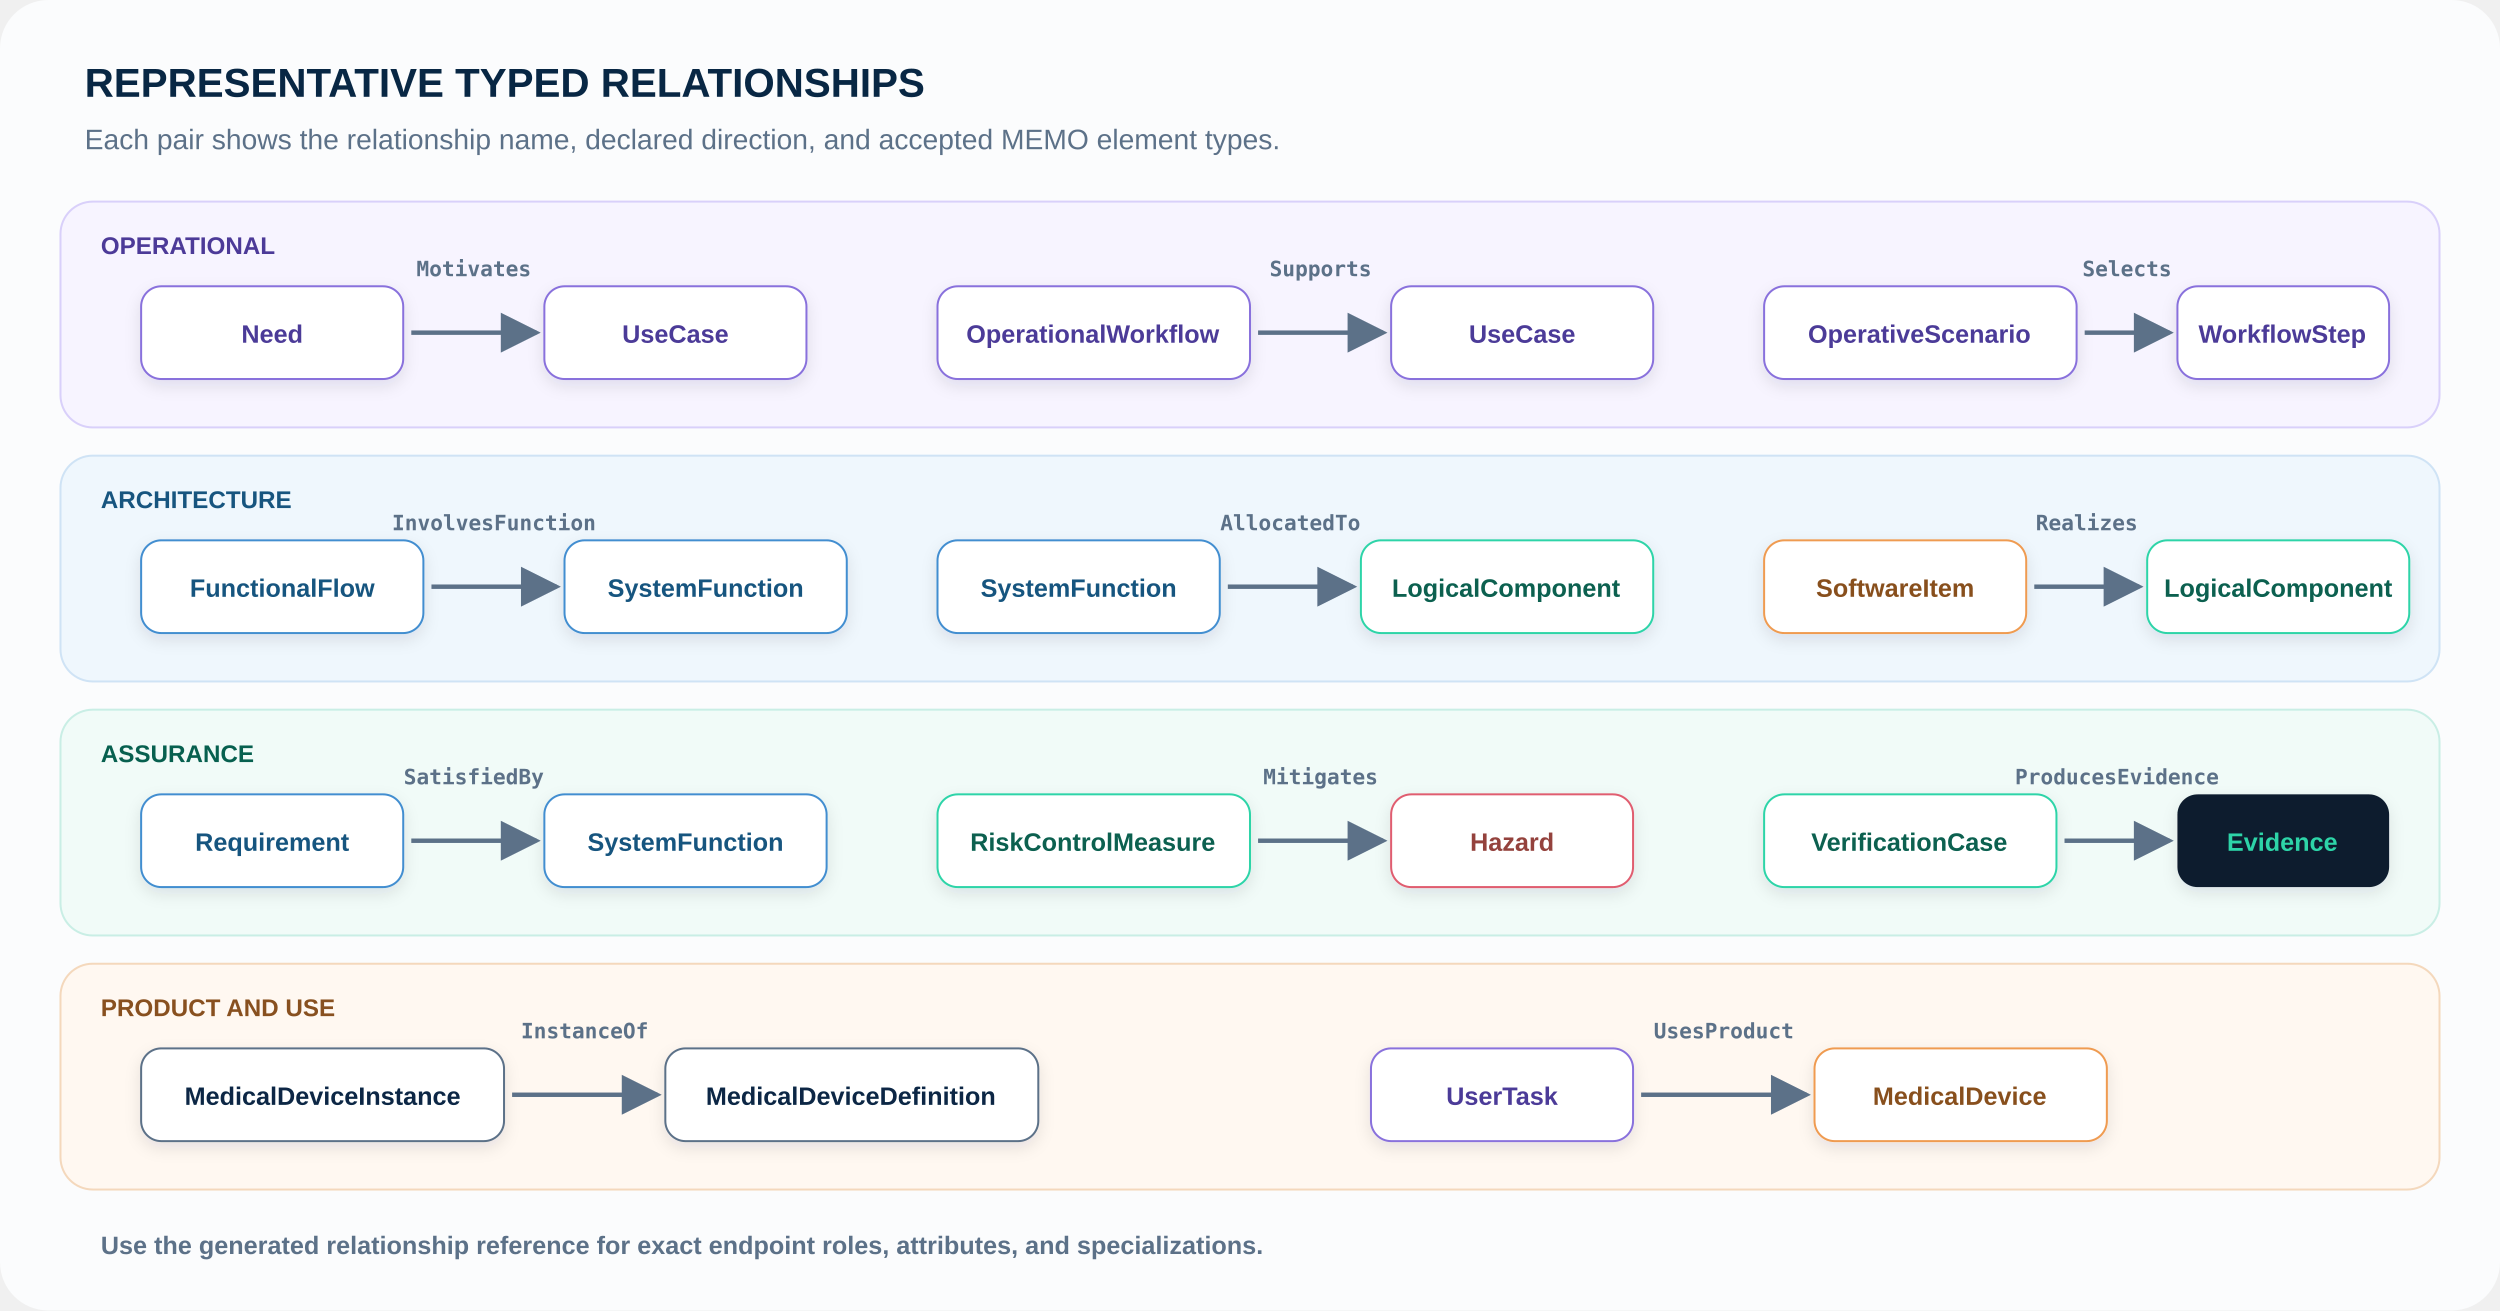
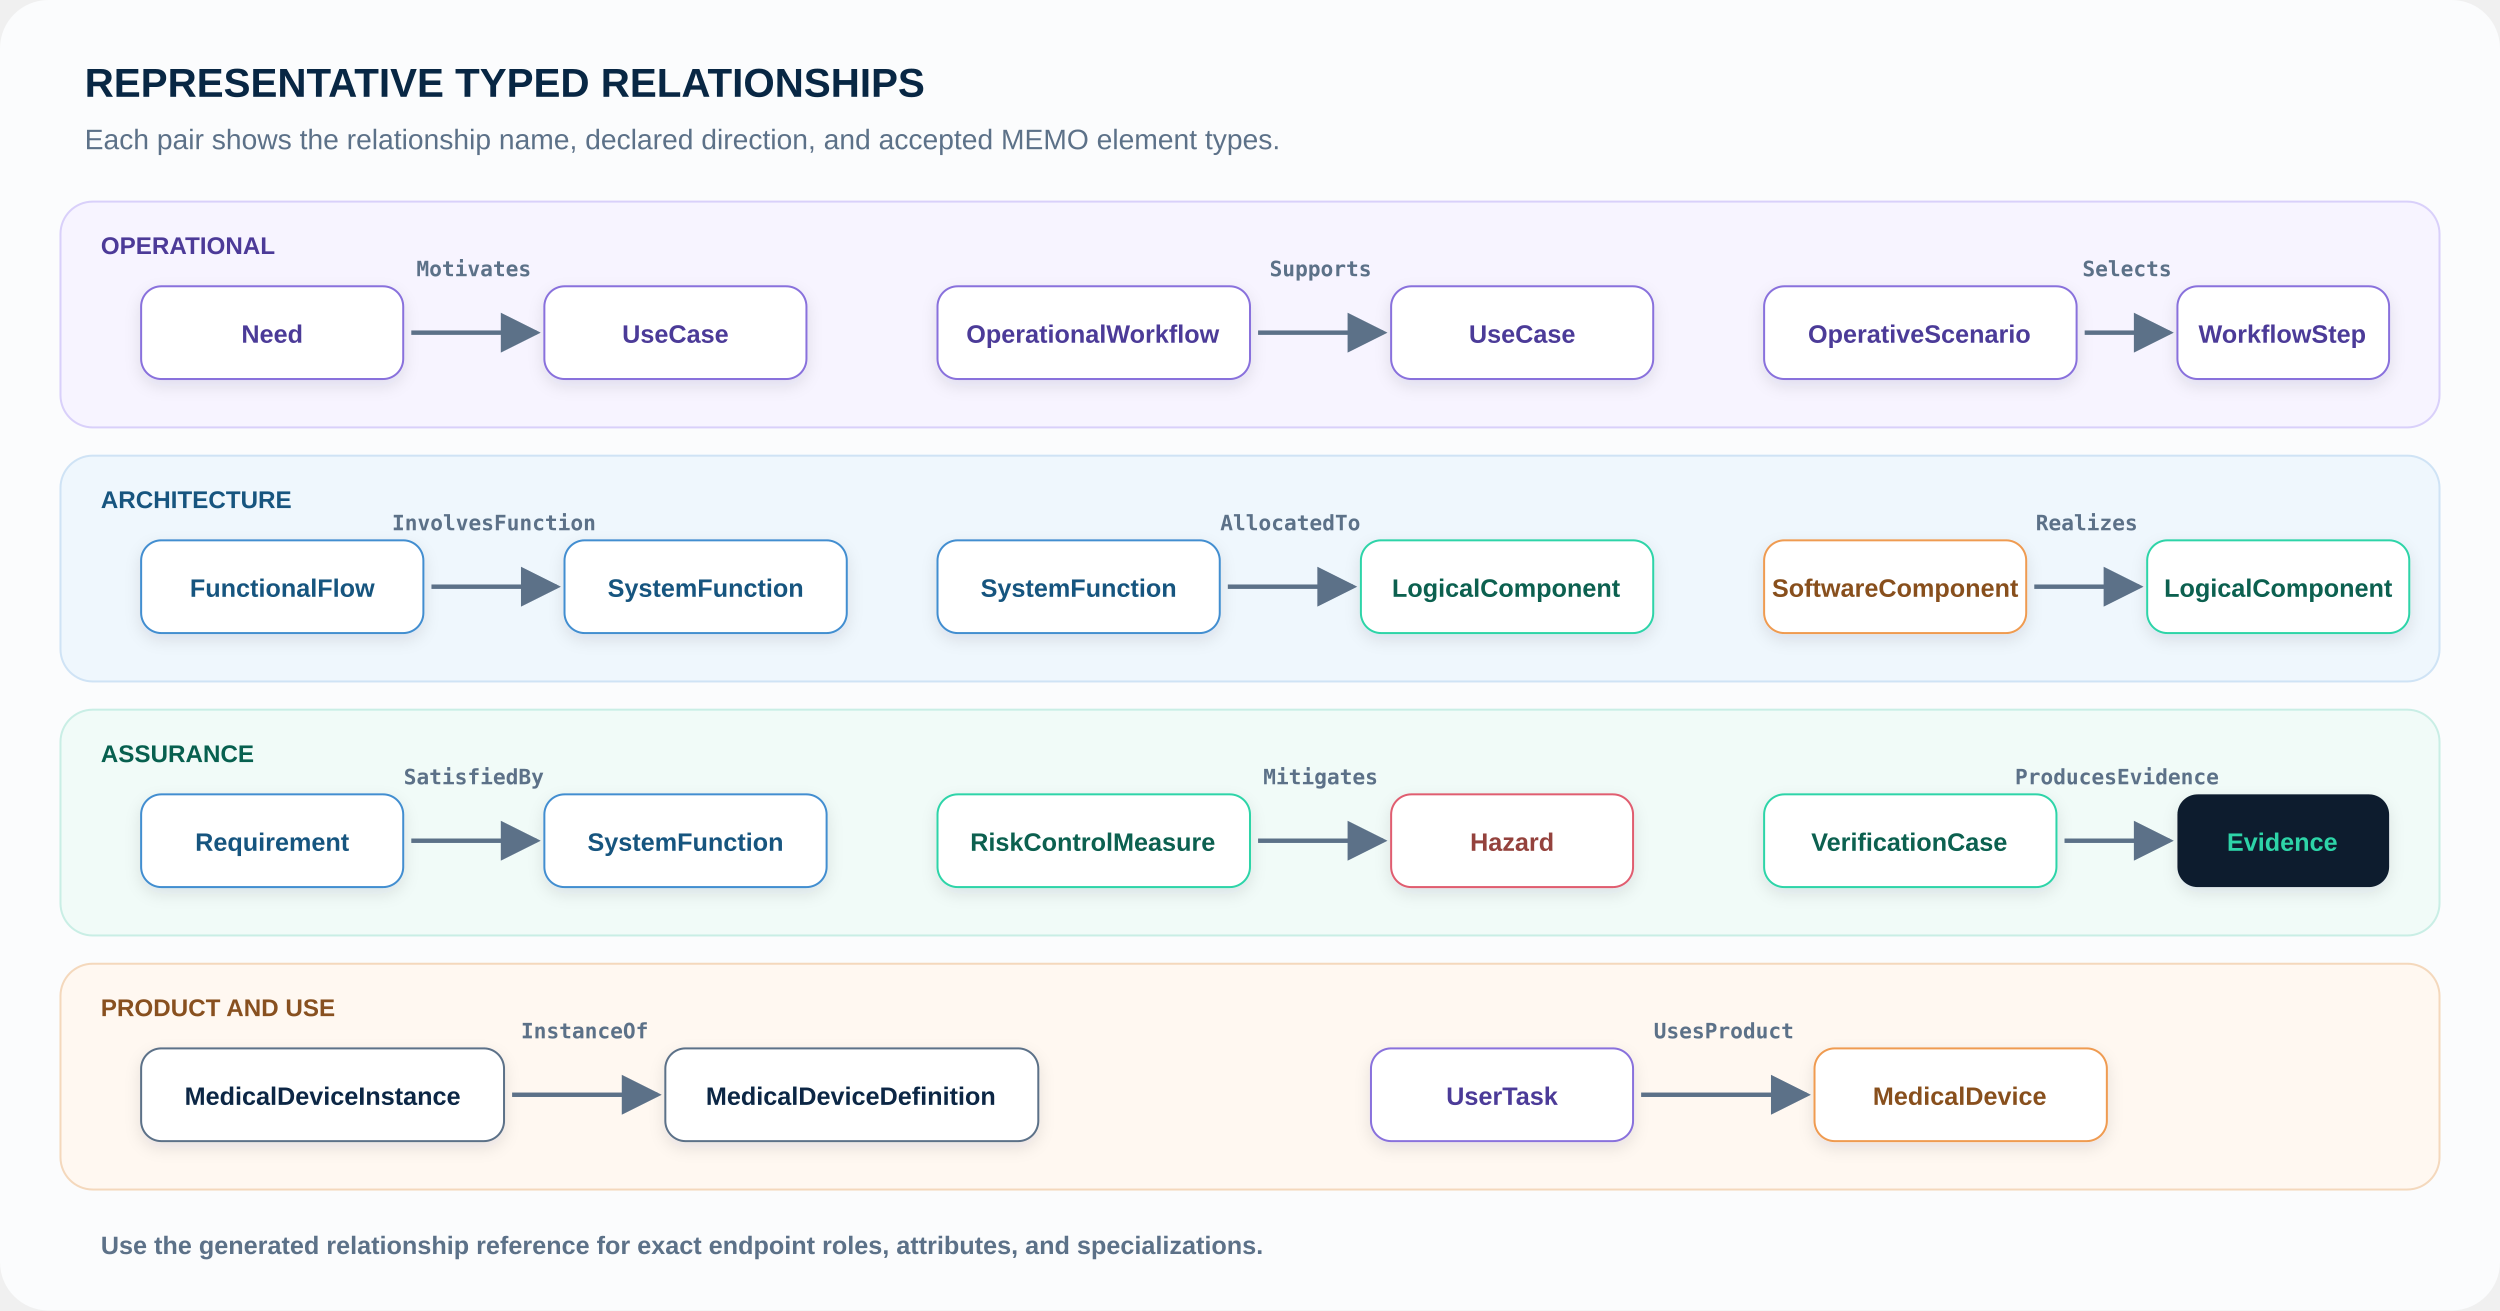
<svg xmlns="http://www.w3.org/2000/svg" width="1240" height="650" viewBox="0 0 1240 650" role="img" aria-labelledby="title desc">
  <defs>
    <marker id="arrow" markerWidth="9" markerHeight="9" refX="8" refY="4.5" orient="auto">
      <path d="M0 0L9 4.5L0 9Z" fill="#5c7188" />
    </marker>
    <filter id="shadow" x="-20%" y="-20%" width="140%" height="150%">
      <feDropShadow dx="0" dy="3" stdDeviation="4" flood-color="#082744" flood-opacity=".10" />
    </filter>
  </defs>
  <rect width="1240" height="650" rx="24" fill="#fbfcfd" />
  <g font-family="Nunito,Arial,sans-serif">
    <text x="42" y="48" font-size="20" font-weight="850" fill="#082744">REPRESENTATIVE TYPED RELATIONSHIPS</text>
    <text x="42" y="74" font-size="14" fill="#5c7188">Each pair shows the relationship name, declared direction, and accepted MEMO element types.</text>
    <g font-size="12" font-weight="850">
      <rect x="30" y="100" width="1180" height="112" rx="16" fill="#f7f4ff" stroke="#d9d0fa" />
      <text x="50" y="126" fill="#4c3a98">OPERATIONAL</text>
      <rect x="30" y="226" width="1180" height="112" rx="16" fill="#eff7fd" stroke="#cfe3f5" />
      <text x="50" y="252" fill="#17557f">ARCHITECTURE</text>
      <rect x="30" y="352" width="1180" height="112" rx="16" fill="#f1fbf8" stroke="#c9eee5" />
      <text x="50" y="378" fill="#07604f">ASSURANCE</text>
      <rect x="30" y="478" width="1180" height="112" rx="16" fill="#fff8f1" stroke="#f4d8bc" />
      <text x="50" y="504" fill="#88501f">PRODUCT AND USE</text>
    </g>
    <g font-size="12.5" font-weight="800" text-anchor="middle" filter="url(#shadow)">
      <rect x="70" y="142" width="130" height="46" rx="10" fill="#fff" stroke="#8971dc" />
      <text x="135" y="170" fill="#4c3a98">Need</text>
      <rect x="270" y="142" width="130" height="46" rx="10" fill="#fff" stroke="#8971dc" />
      <text x="335" y="170" fill="#4c3a98">UseCase</text>
      <rect x="465" y="142" width="155" height="46" rx="10" fill="#fff" stroke="#8971dc" />
      <text x="542" y="170" fill="#4c3a98">OperationalWorkflow</text>
      <rect x="690" y="142" width="130" height="46" rx="10" fill="#fff" stroke="#8971dc" />
      <text x="755" y="170" fill="#4c3a98">UseCase</text>
      <rect x="875" y="142" width="155" height="46" rx="10" fill="#fff" stroke="#8971dc" />
      <text x="952" y="170" fill="#4c3a98">OperativeScenario</text>
      <rect x="1080" y="142" width="105" height="46" rx="10" fill="#fff" stroke="#8971dc" />
      <text x="1132" y="170" fill="#4c3a98">WorkflowStep</text>
      <rect x="70" y="268" width="140" height="46" rx="10" fill="#fff" stroke="#438ed0" />
      <text x="140" y="296" fill="#17557f">FunctionalFlow</text>
      <rect x="280" y="268" width="140" height="46" rx="10" fill="#fff" stroke="#438ed0" />
      <text x="350" y="296" fill="#17557f">SystemFunction</text>
      <rect x="465" y="268" width="140" height="46" rx="10" fill="#fff" stroke="#438ed0" />
      <text x="535" y="296" fill="#17557f">SystemFunction</text>
      <rect x="675" y="268" width="145" height="46" rx="10" fill="#fff" stroke="#2dd4a8" />
      <text x="747" y="296" fill="#07604f">LogicalComponent</text>
      <rect x="875" y="268" width="130" height="46" rx="10" fill="#fff" stroke="#ef9b51" />
-       <text x="940" y="296" fill="#88501f">SoftwareItem</text>
+       <text x="940" y="296" fill="#88501f">SoftwareComponent</text>
      <rect x="1065" y="268" width="130" height="46" rx="10" fill="#fff" stroke="#2dd4a8" />
      <text x="1130" y="296" fill="#07604f">LogicalComponent</text>
      <rect x="70" y="394" width="130" height="46" rx="10" fill="#fff" stroke="#438ed0" />
      <text x="135" y="422" fill="#17557f">Requirement</text>
      <rect x="270" y="394" width="140" height="46" rx="10" fill="#fff" stroke="#438ed0" />
      <text x="340" y="422" fill="#17557f">SystemFunction</text>
      <rect x="465" y="394" width="155" height="46" rx="10" fill="#fff" stroke="#2dd4a8" />
      <text x="542" y="422" fill="#07604f">RiskControlMeasure</text>
      <rect x="690" y="394" width="120" height="46" rx="10" fill="#fff" stroke="#e05d6f" />
      <text x="750" y="422" fill="#94423d">Hazard</text>
      <rect x="875" y="394" width="145" height="46" rx="10" fill="#fff" stroke="#2dd4a8" />
      <text x="947" y="422" fill="#07604f">VerificationCase</text>
      <rect x="1080" y="394" width="105" height="46" rx="10" fill="#0b1e2d" />
      <text x="1132" y="422" fill="#2dd4a8">Evidence</text>
      <rect x="70" y="520" width="180" height="46" rx="10" fill="#fff" stroke="#5c7188" />
      <text x="160" y="548" fill="#082744">MedicalDeviceInstance</text>
      <rect x="330" y="520" width="185" height="46" rx="10" fill="#fff" stroke="#5c7188" />
      <text x="422" y="548" fill="#082744">MedicalDeviceDefinition</text>
      <rect x="680" y="520" width="130" height="46" rx="10" fill="#fff" stroke="#8971dc" />
      <text x="745" y="548" fill="#4c3a98">UserTask</text>
      <rect x="900" y="520" width="145" height="46" rx="10" fill="#fff" stroke="#ef9b51" />
      <text x="972" y="548" fill="#88501f">MedicalDevice</text>
    </g>
    <g stroke="#5c7188" stroke-width="2.2" fill="none" marker-end="url(#arrow)">
      <path d="M204 165H266" />
      <path d="M624 165H686" />
      <path d="M1034 165H1076" />
      <path d="M214 291H276" />
      <path d="M609 291H671" />
      <path d="M1009 291H1061" />
      <path d="M204 417H266" />
      <path d="M624 417H686" />
      <path d="M1024 417H1076" />
      <path d="M254 543H326" />
      <path d="M814 543H896" />
    </g>
    <g font-family="JetBrains Mono,monospace" font-size="10.5" font-weight="700" fill="#5c7188" text-anchor="middle">
      <text x="235" y="137">Motivates</text>
      <text x="655" y="137">Supports</text>
      <text x="1055" y="137">Selects</text>
      <text x="245" y="263">InvolvesFunction</text>
      <text x="640" y="263">AllocatedTo</text>
      <text x="1035" y="263">Realizes</text>
      <text x="235" y="389">SatisfiedBy</text>
      <text x="655" y="389">Mitigates</text>
      <text x="1050" y="389">ProducesEvidence</text>
      <text x="290" y="515">InstanceOf</text>
      <text x="855" y="515">UsesProduct</text>
    </g>
    <text x="50" y="622" font-size="12.5" font-weight="750" fill="#5c7188">Use the generated relationship reference for exact endpoint roles, attributes, and specializations.</text>
  </g>
</svg>
